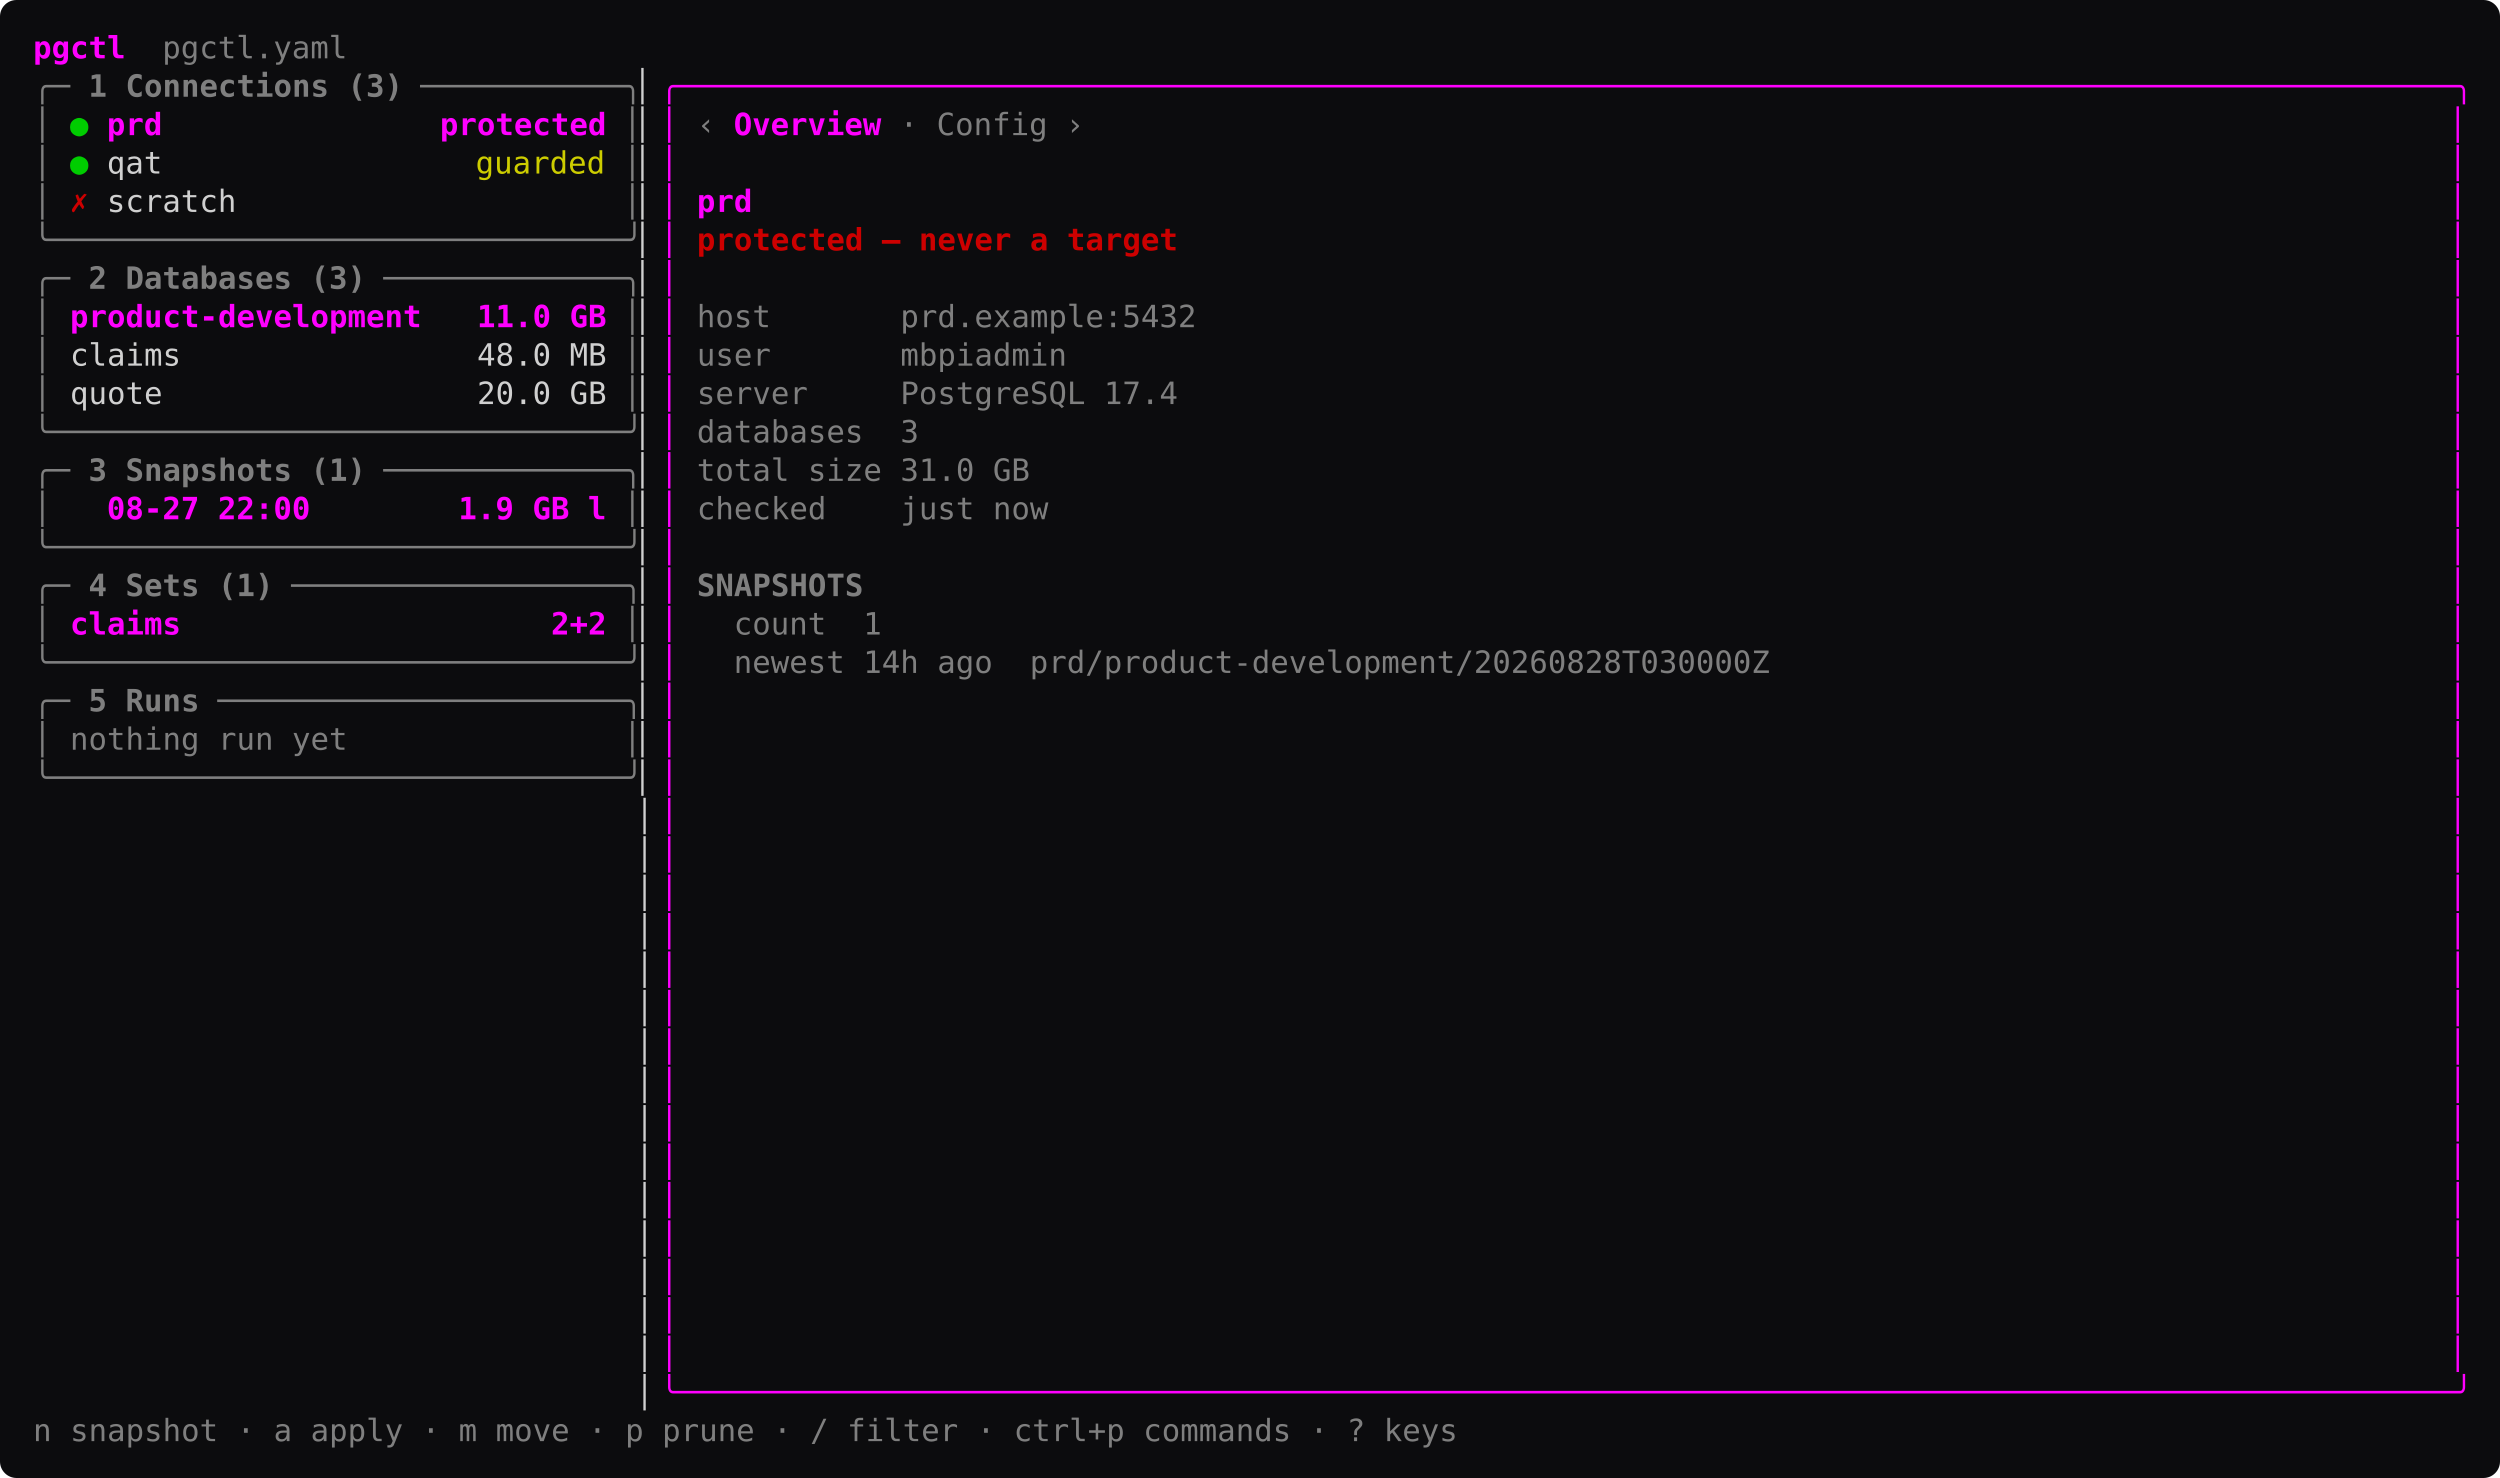
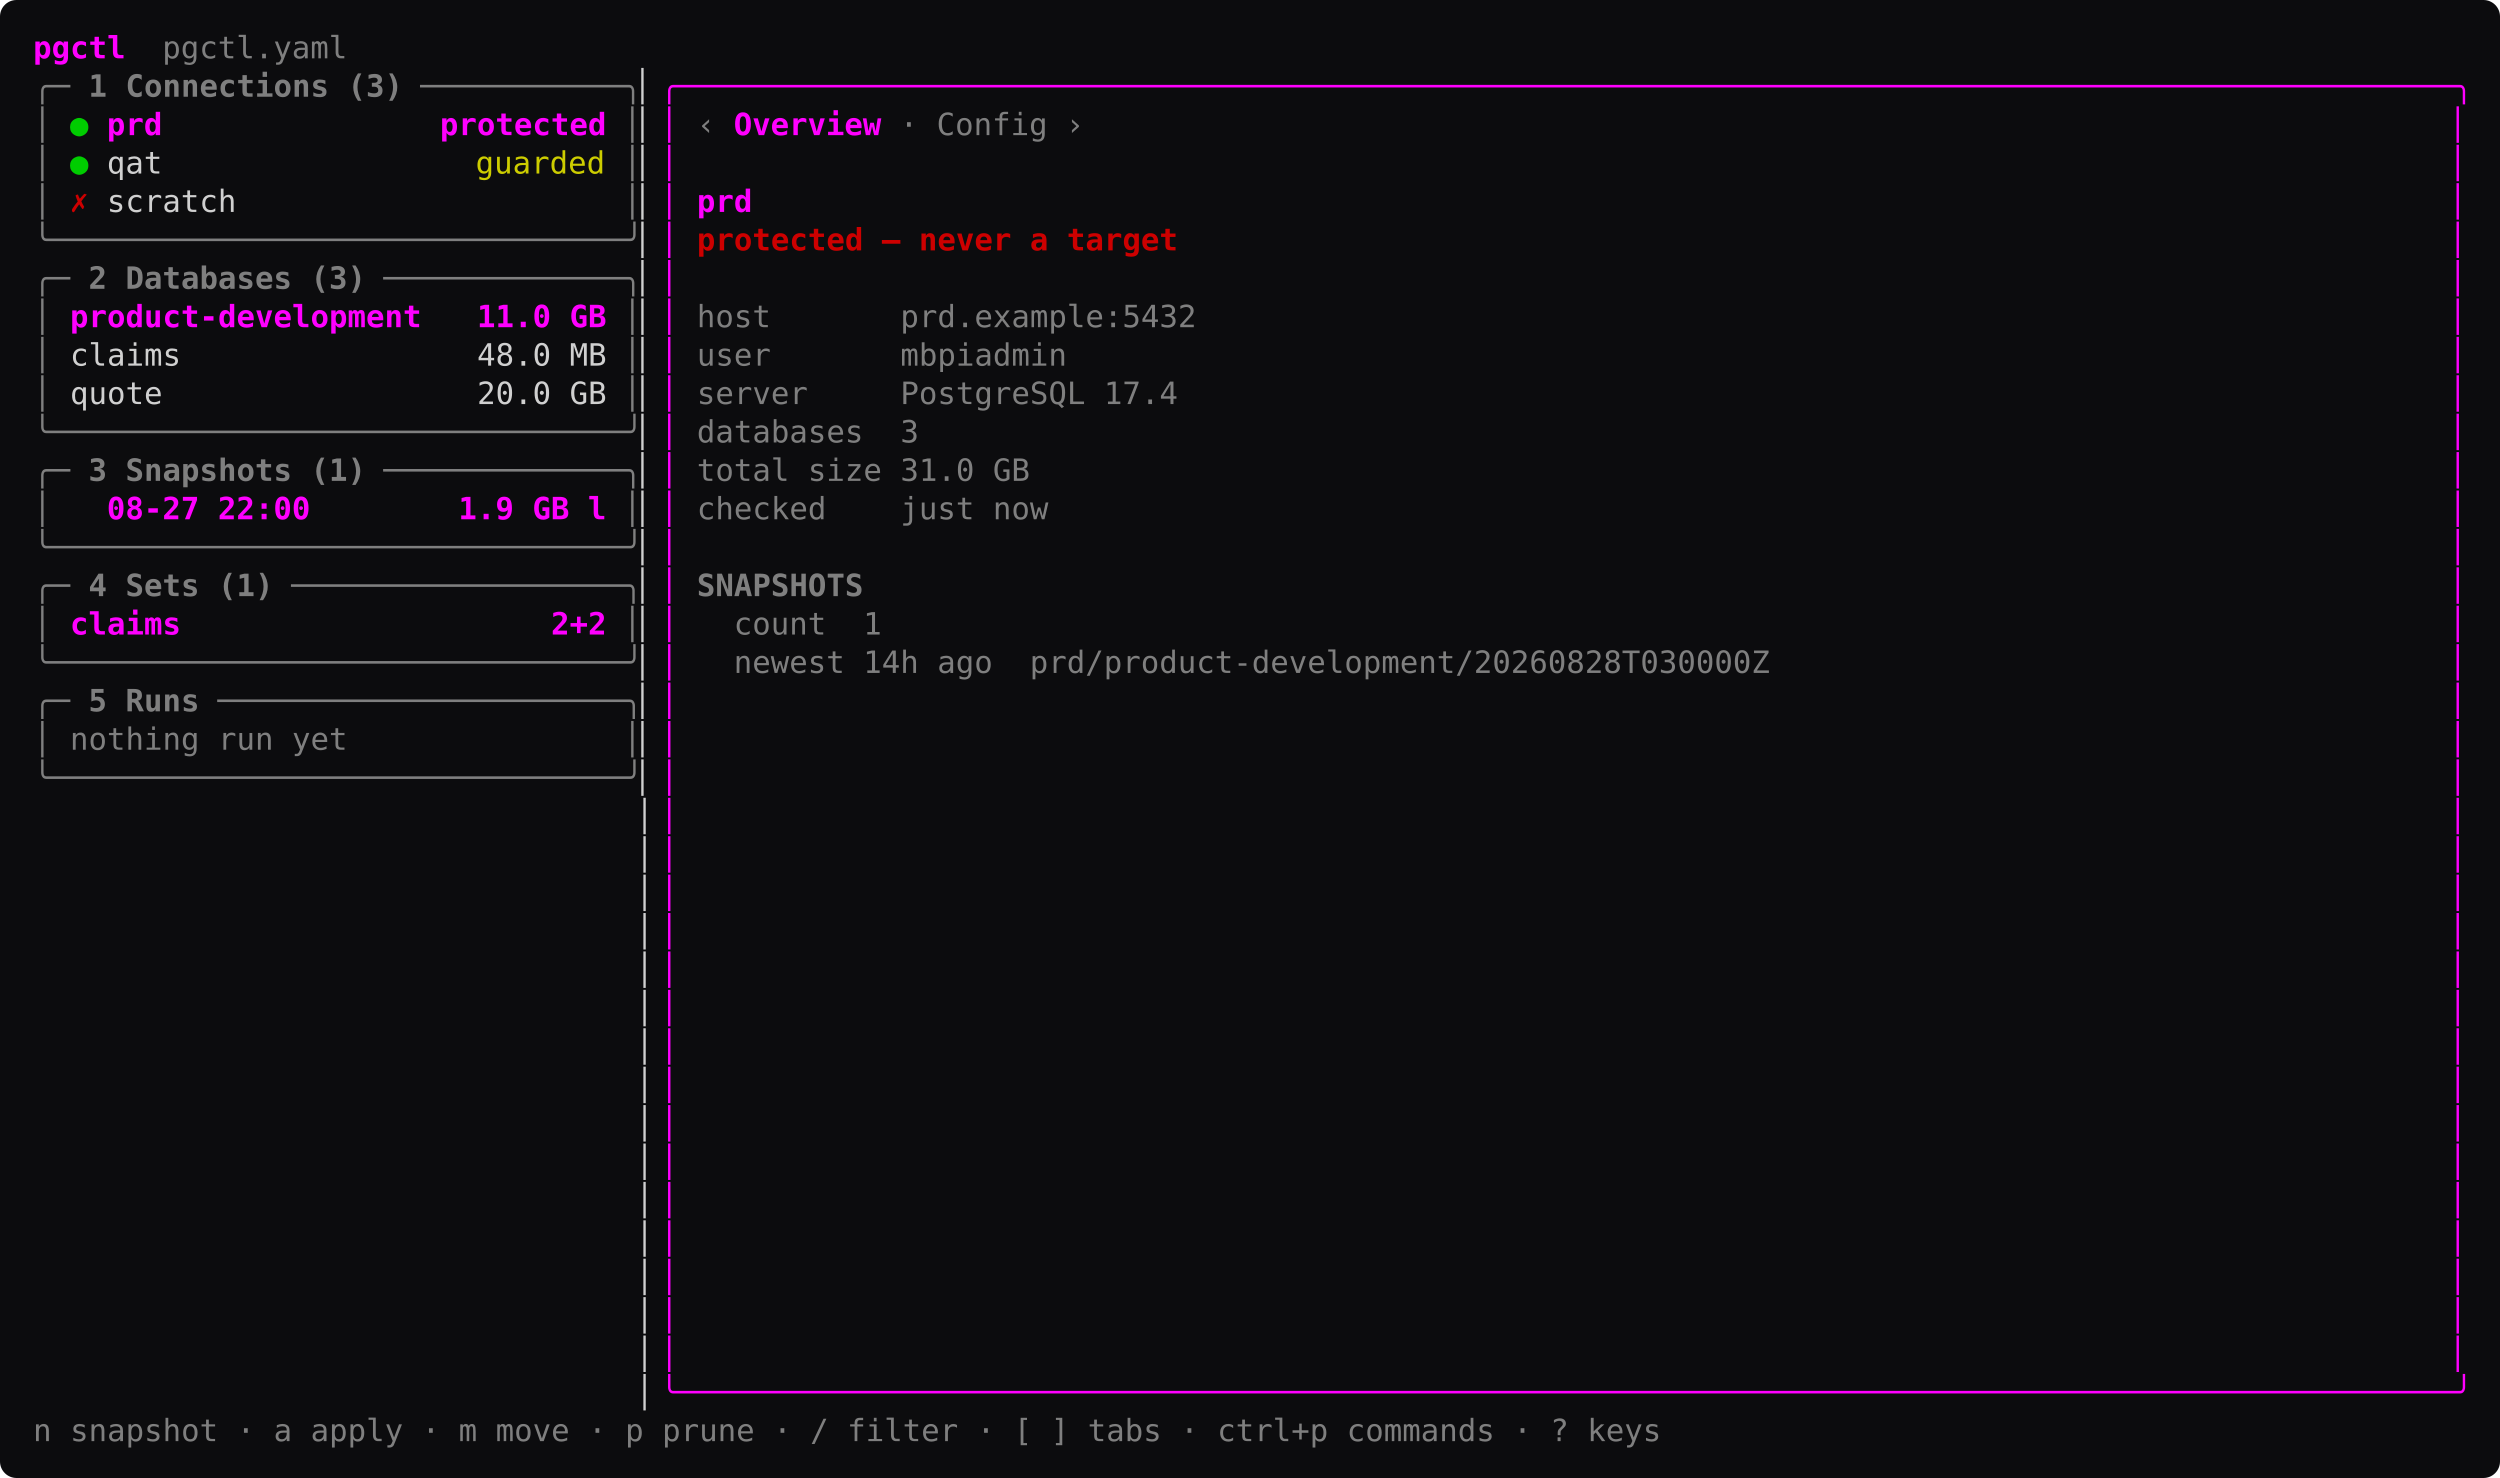
<svg xmlns="http://www.w3.org/2000/svg" width="1057.6" height="625.25" viewBox="0 0 1057.6 625.25" font-family="ui-monospace, 'SF Mono', SFMono-Regular, Menlo, Consolas, 'DejaVu Sans Mono', monospace" font-size="13" role="img">
  <rect width="1057.6" height="625.25" rx="7" fill="#0c0c0e" />
  <text x="14" y="24.68" textLength="39" lengthAdjust="spacing" fill="#ff00ff" font-weight="600" xml:space="preserve">pgctl</text>
  <text x="53" y="24.68" textLength="93.6" lengthAdjust="spacing" fill="#7f7f7f" xml:space="preserve">  pgctl.yaml</text>
  <text x="14" y="40.92" textLength="15.6" lengthAdjust="spacing" fill="#7f7f7f" xml:space="preserve">╭─</text>
  <text x="29.6" y="40.92" textLength="140.4" lengthAdjust="spacing" fill="#7f7f7f" font-weight="600" xml:space="preserve"> 1 Connections (3)</text>
  <text x="177.8" y="40.92" textLength="93.6" lengthAdjust="spacing" fill="#7f7f7f" xml:space="preserve">───────────╮</text>
  <text x="271.4" y="40.92" textLength="7.8" lengthAdjust="spacing" fill="#d0d0d0" xml:space="preserve">▏</text>
  <text x="279.2" y="40.92" textLength="764.4" lengthAdjust="spacing" fill="#ff00ff" xml:space="preserve">╭────────────────────────────────────────────────────────────────────────────────────────────────╮</text>
  <text x="14" y="57.17" textLength="7.8" lengthAdjust="spacing" fill="#7f7f7f" xml:space="preserve">│</text>
  <text x="29.6" y="57.17" textLength="7.8" lengthAdjust="spacing" fill="#00cd00" xml:space="preserve">●</text>
  <text x="45.2" y="57.17" textLength="210.6" lengthAdjust="spacing" fill="#ff00ff" font-weight="600" xml:space="preserve">prd               protected</text>
  <text x="263.6" y="57.17" textLength="7.8" lengthAdjust="spacing" fill="#7f7f7f" xml:space="preserve">│</text>
  <text x="271.4" y="57.17" textLength="7.8" lengthAdjust="spacing" fill="#d0d0d0" xml:space="preserve">▏</text>
  <text x="279.2" y="57.17" textLength="7.8" lengthAdjust="spacing" fill="#ff00ff" xml:space="preserve">│</text>
  <text x="294.8" y="57.17" textLength="7.8" lengthAdjust="spacing" fill="#7f7f7f" xml:space="preserve">‹</text>
  <text x="310.4" y="57.17" textLength="7.8" lengthAdjust="spacing" fill="#ff00ff" font-weight="600" xml:space="preserve">O</text>
  <text x="318.2" y="57.17" textLength="7.8" lengthAdjust="spacing" fill="#ff00ff" font-weight="600" xml:space="preserve">v</text>
  <text x="326" y="57.17" textLength="7.8" lengthAdjust="spacing" fill="#ff00ff" font-weight="600" xml:space="preserve">e</text>
  <text x="333.8" y="57.17" textLength="7.8" lengthAdjust="spacing" fill="#ff00ff" font-weight="600" xml:space="preserve">r</text>
  <text x="341.6" y="57.17" textLength="7.8" lengthAdjust="spacing" fill="#ff00ff" font-weight="600" xml:space="preserve">v</text>
  <text x="349.4" y="57.17" textLength="7.8" lengthAdjust="spacing" fill="#ff00ff" font-weight="600" xml:space="preserve">i</text>
  <text x="357.2" y="57.17" textLength="7.8" lengthAdjust="spacing" fill="#ff00ff" font-weight="600" xml:space="preserve">e</text>
  <text x="365" y="57.17" textLength="7.8" lengthAdjust="spacing" fill="#ff00ff" font-weight="600" xml:space="preserve">w</text>
  <text x="380.6" y="57.17" textLength="7.8" lengthAdjust="spacing" fill="#7f7f7f" xml:space="preserve">·</text>
  <text x="388.4" y="57.17" textLength="54.6" lengthAdjust="spacing" fill="#7f7f7f" xml:space="preserve"> Config</text>
  <text x="450.8" y="57.17" textLength="7.8" lengthAdjust="spacing" fill="#7f7f7f" xml:space="preserve">›</text>
  <text x="1035.8" y="57.17" textLength="7.8" lengthAdjust="spacing" fill="#ff00ff" xml:space="preserve">│</text>
  <text x="14" y="73.42" textLength="7.8" lengthAdjust="spacing" fill="#7f7f7f" xml:space="preserve">│</text>
  <text x="29.6" y="73.42" textLength="7.8" lengthAdjust="spacing" fill="#00cd00" xml:space="preserve">●</text>
  <text x="45.2" y="73.42" textLength="23.4" lengthAdjust="spacing" fill="#d0d0d0" xml:space="preserve">qat</text>
  <text x="201.2" y="73.42" textLength="54.6" lengthAdjust="spacing" fill="#cdcd00" xml:space="preserve">guarded</text>
  <text x="263.6" y="73.42" textLength="7.8" lengthAdjust="spacing" fill="#7f7f7f" xml:space="preserve">│</text>
  <text x="271.4" y="73.42" textLength="7.8" lengthAdjust="spacing" fill="#d0d0d0" xml:space="preserve">▏</text>
  <text x="279.2" y="73.42" textLength="7.8" lengthAdjust="spacing" fill="#ff00ff" xml:space="preserve">│</text>
  <text x="1035.8" y="73.42" textLength="7.8" lengthAdjust="spacing" fill="#ff00ff" xml:space="preserve">│</text>
  <text x="14" y="89.67" textLength="7.8" lengthAdjust="spacing" fill="#7f7f7f" xml:space="preserve">│</text>
  <text x="29.6" y="89.67" textLength="7.8" lengthAdjust="spacing" fill="#cd0000" font-weight="600" xml:space="preserve">✗</text>
  <text x="45.2" y="89.67" textLength="54.6" lengthAdjust="spacing" fill="#d0d0d0" xml:space="preserve">scratch</text>
  <text x="263.6" y="89.67" textLength="7.8" lengthAdjust="spacing" fill="#7f7f7f" xml:space="preserve">│</text>
  <text x="271.4" y="89.67" textLength="7.8" lengthAdjust="spacing" fill="#d0d0d0" xml:space="preserve">▏</text>
  <text x="279.2" y="89.67" textLength="7.8" lengthAdjust="spacing" fill="#ff00ff" xml:space="preserve">│</text>
  <text x="294.8" y="89.67" textLength="23.4" lengthAdjust="spacing" fill="#ff00ff" font-weight="600" xml:space="preserve">prd</text>
  <text x="1035.8" y="89.67" textLength="7.8" lengthAdjust="spacing" fill="#ff00ff" xml:space="preserve">│</text>
  <text x="14" y="105.92" textLength="257.4" lengthAdjust="spacing" fill="#7f7f7f" xml:space="preserve">╰───────────────────────────────╯</text>
  <text x="271.4" y="105.92" textLength="7.8" lengthAdjust="spacing" fill="#d0d0d0" xml:space="preserve">▏</text>
  <text x="279.2" y="105.92" textLength="7.8" lengthAdjust="spacing" fill="#ff00ff" xml:space="preserve">│</text>
  <text x="294.8" y="105.92" textLength="202.8" lengthAdjust="spacing" fill="#cd0000" font-weight="600" xml:space="preserve">protected — never a target</text>
  <text x="1035.8" y="105.92" textLength="7.8" lengthAdjust="spacing" fill="#ff00ff" xml:space="preserve">│</text>
  <text x="14" y="122.17" textLength="15.6" lengthAdjust="spacing" fill="#7f7f7f" xml:space="preserve">╭─</text>
  <text x="29.6" y="122.17" textLength="124.8" lengthAdjust="spacing" fill="#7f7f7f" font-weight="600" xml:space="preserve"> 2 Databases (3)</text>
  <text x="162.2" y="122.17" textLength="109.2" lengthAdjust="spacing" fill="#7f7f7f" xml:space="preserve">─────────────╮</text>
  <text x="271.4" y="122.17" textLength="7.8" lengthAdjust="spacing" fill="#d0d0d0" xml:space="preserve">▏</text>
  <text x="279.2" y="122.17" textLength="7.8" lengthAdjust="spacing" fill="#ff00ff" xml:space="preserve">│</text>
  <text x="1035.8" y="122.17" textLength="7.8" lengthAdjust="spacing" fill="#ff00ff" xml:space="preserve">│</text>
  <text x="14" y="138.43" textLength="7.8" lengthAdjust="spacing" fill="#7f7f7f" xml:space="preserve">│</text>
  <text x="29.6" y="138.43" textLength="226.2" lengthAdjust="spacing" fill="#ff00ff" font-weight="600" xml:space="preserve">product-development   11.0 GB</text>
  <text x="263.6" y="138.43" textLength="7.8" lengthAdjust="spacing" fill="#7f7f7f" xml:space="preserve">│</text>
  <text x="271.4" y="138.43" textLength="7.8" lengthAdjust="spacing" fill="#d0d0d0" xml:space="preserve">▏</text>
  <text x="279.2" y="138.43" textLength="7.8" lengthAdjust="spacing" fill="#ff00ff" xml:space="preserve">│</text>
  <text x="294.8" y="138.43" textLength="210.6" lengthAdjust="spacing" fill="#7f7f7f" xml:space="preserve">host       prd.example:5432</text>
  <text x="1035.8" y="138.43" textLength="7.8" lengthAdjust="spacing" fill="#ff00ff" xml:space="preserve">│</text>
  <text x="14" y="154.68" textLength="7.8" lengthAdjust="spacing" fill="#7f7f7f" xml:space="preserve">│</text>
  <text x="21.8" y="154.68" textLength="234" lengthAdjust="spacing" fill="#d0d0d0" xml:space="preserve"> claims                48.0 MB</text>
  <text x="263.6" y="154.68" textLength="7.8" lengthAdjust="spacing" fill="#7f7f7f" xml:space="preserve">│</text>
  <text x="271.4" y="154.68" textLength="7.8" lengthAdjust="spacing" fill="#d0d0d0" xml:space="preserve">▏</text>
  <text x="279.2" y="154.68" textLength="7.8" lengthAdjust="spacing" fill="#ff00ff" xml:space="preserve">│</text>
  <text x="294.8" y="154.68" textLength="156" lengthAdjust="spacing" fill="#7f7f7f" xml:space="preserve">user       mbpiadmin</text>
  <text x="1035.8" y="154.68" textLength="7.8" lengthAdjust="spacing" fill="#ff00ff" xml:space="preserve">│</text>
  <text x="14" y="170.93" textLength="7.8" lengthAdjust="spacing" fill="#7f7f7f" xml:space="preserve">│</text>
  <text x="21.8" y="170.93" textLength="234" lengthAdjust="spacing" fill="#d0d0d0" xml:space="preserve"> quote                 20.0 GB</text>
  <text x="263.6" y="170.93" textLength="7.8" lengthAdjust="spacing" fill="#7f7f7f" xml:space="preserve">│</text>
  <text x="271.4" y="170.93" textLength="7.8" lengthAdjust="spacing" fill="#d0d0d0" xml:space="preserve">▏</text>
  <text x="279.2" y="170.93" textLength="7.8" lengthAdjust="spacing" fill="#ff00ff" xml:space="preserve">│</text>
  <text x="294.8" y="170.93" textLength="202.8" lengthAdjust="spacing" fill="#7f7f7f" xml:space="preserve">server     PostgreSQL 17.4</text>
  <text x="1035.8" y="170.93" textLength="7.8" lengthAdjust="spacing" fill="#ff00ff" xml:space="preserve">│</text>
  <text x="14" y="187.18" textLength="257.4" lengthAdjust="spacing" fill="#7f7f7f" xml:space="preserve">╰───────────────────────────────╯</text>
  <text x="271.4" y="187.18" textLength="7.8" lengthAdjust="spacing" fill="#d0d0d0" xml:space="preserve">▏</text>
  <text x="279.2" y="187.18" textLength="7.8" lengthAdjust="spacing" fill="#ff00ff" xml:space="preserve">│</text>
  <text x="294.8" y="187.18" textLength="93.6" lengthAdjust="spacing" fill="#7f7f7f" xml:space="preserve">databases  3</text>
  <text x="1035.8" y="187.18" textLength="7.8" lengthAdjust="spacing" fill="#ff00ff" xml:space="preserve">│</text>
  <text x="14" y="203.43" textLength="15.6" lengthAdjust="spacing" fill="#7f7f7f" xml:space="preserve">╭─</text>
  <text x="29.6" y="203.43" textLength="124.8" lengthAdjust="spacing" fill="#7f7f7f" font-weight="600" xml:space="preserve"> 3 Snapshots (1)</text>
  <text x="162.2" y="203.43" textLength="109.2" lengthAdjust="spacing" fill="#7f7f7f" xml:space="preserve">─────────────╮</text>
  <text x="271.4" y="203.43" textLength="7.8" lengthAdjust="spacing" fill="#d0d0d0" xml:space="preserve">▏</text>
  <text x="279.2" y="203.43" textLength="7.8" lengthAdjust="spacing" fill="#ff00ff" xml:space="preserve">│</text>
  <text x="294.8" y="203.43" textLength="140.4" lengthAdjust="spacing" fill="#7f7f7f" xml:space="preserve">total size 31.0 GB</text>
  <text x="1035.8" y="203.43" textLength="7.8" lengthAdjust="spacing" fill="#ff00ff" xml:space="preserve">│</text>
  <text x="14" y="219.68" textLength="7.8" lengthAdjust="spacing" fill="#7f7f7f" xml:space="preserve">│</text>
  <text x="45.2" y="219.68" textLength="210.6" lengthAdjust="spacing" fill="#ff00ff" font-weight="600" xml:space="preserve">08-27 22:00        1.9 GB l</text>
  <text x="263.6" y="219.68" textLength="7.8" lengthAdjust="spacing" fill="#7f7f7f" xml:space="preserve">│</text>
  <text x="271.4" y="219.68" textLength="7.8" lengthAdjust="spacing" fill="#d0d0d0" xml:space="preserve">▏</text>
  <text x="279.2" y="219.68" textLength="7.8" lengthAdjust="spacing" fill="#ff00ff" xml:space="preserve">│</text>
  <text x="294.8" y="219.68" textLength="148.2" lengthAdjust="spacing" fill="#7f7f7f" xml:space="preserve">checked    just now</text>
  <text x="1035.8" y="219.68" textLength="7.8" lengthAdjust="spacing" fill="#ff00ff" xml:space="preserve">│</text>
  <text x="14" y="235.93" textLength="257.4" lengthAdjust="spacing" fill="#7f7f7f" xml:space="preserve">╰───────────────────────────────╯</text>
  <text x="271.4" y="235.93" textLength="7.8" lengthAdjust="spacing" fill="#d0d0d0" xml:space="preserve">▏</text>
  <text x="279.2" y="235.93" textLength="7.8" lengthAdjust="spacing" fill="#ff00ff" xml:space="preserve">│</text>
  <text x="1035.8" y="235.93" textLength="7.8" lengthAdjust="spacing" fill="#ff00ff" xml:space="preserve">│</text>
  <text x="14" y="252.18" textLength="15.6" lengthAdjust="spacing" fill="#7f7f7f" xml:space="preserve">╭─</text>
  <text x="29.6" y="252.18" textLength="85.8" lengthAdjust="spacing" fill="#7f7f7f" font-weight="600" xml:space="preserve"> 4 Sets (1)</text>
  <text x="123.2" y="252.18" textLength="148.2" lengthAdjust="spacing" fill="#7f7f7f" xml:space="preserve">──────────────────╮</text>
  <text x="271.4" y="252.18" textLength="7.8" lengthAdjust="spacing" fill="#d0d0d0" xml:space="preserve">▏</text>
  <text x="279.2" y="252.18" textLength="7.8" lengthAdjust="spacing" fill="#ff00ff" xml:space="preserve">│</text>
  <text x="294.8" y="252.18" textLength="70.2" lengthAdjust="spacing" fill="#7f7f7f" font-weight="600" xml:space="preserve">SNAPSHOTS</text>
  <text x="1035.8" y="252.18" textLength="7.8" lengthAdjust="spacing" fill="#ff00ff" xml:space="preserve">│</text>
  <text x="14" y="268.43" textLength="7.8" lengthAdjust="spacing" fill="#7f7f7f" xml:space="preserve">│</text>
  <text x="29.6" y="268.43" textLength="226.2" lengthAdjust="spacing" fill="#ff00ff" font-weight="600" xml:space="preserve">claims                    2+2</text>
  <text x="263.6" y="268.43" textLength="7.8" lengthAdjust="spacing" fill="#7f7f7f" xml:space="preserve">│</text>
  <text x="271.4" y="268.43" textLength="7.8" lengthAdjust="spacing" fill="#d0d0d0" xml:space="preserve">▏</text>
  <text x="279.2" y="268.43" textLength="7.8" lengthAdjust="spacing" fill="#ff00ff" xml:space="preserve">│</text>
  <text x="310.4" y="268.43" textLength="62.4" lengthAdjust="spacing" fill="#7f7f7f" xml:space="preserve">count  1</text>
  <text x="1035.8" y="268.43" textLength="7.8" lengthAdjust="spacing" fill="#ff00ff" xml:space="preserve">│</text>
  <text x="14" y="284.68" textLength="257.4" lengthAdjust="spacing" fill="#7f7f7f" xml:space="preserve">╰───────────────────────────────╯</text>
  <text x="271.4" y="284.68" textLength="7.8" lengthAdjust="spacing" fill="#d0d0d0" xml:space="preserve">▏</text>
  <text x="279.2" y="284.68" textLength="7.8" lengthAdjust="spacing" fill="#ff00ff" xml:space="preserve">│</text>
  <text x="310.4" y="284.68" textLength="436.8" lengthAdjust="spacing" fill="#7f7f7f" xml:space="preserve">newest 14h ago  prd/product-development/20260828T030000Z</text>
  <text x="1035.8" y="284.68" textLength="7.8" lengthAdjust="spacing" fill="#ff00ff" xml:space="preserve">│</text>
  <text x="14" y="300.93" textLength="15.6" lengthAdjust="spacing" fill="#7f7f7f" xml:space="preserve">╭─</text>
  <text x="29.6" y="300.93" textLength="54.6" lengthAdjust="spacing" fill="#7f7f7f" font-weight="600" xml:space="preserve"> 5 Runs</text>
  <text x="92" y="300.93" textLength="179.4" lengthAdjust="spacing" fill="#7f7f7f" xml:space="preserve">──────────────────────╮</text>
  <text x="271.4" y="300.93" textLength="7.8" lengthAdjust="spacing" fill="#d0d0d0" xml:space="preserve">▏</text>
  <text x="279.2" y="300.93" textLength="7.8" lengthAdjust="spacing" fill="#ff00ff" xml:space="preserve">│</text>
  <text x="1035.8" y="300.93" textLength="7.8" lengthAdjust="spacing" fill="#ff00ff" xml:space="preserve">│</text>
  <text x="14" y="317.18" textLength="7.8" lengthAdjust="spacing" fill="#7f7f7f" xml:space="preserve">│</text>
  <text x="29.6" y="317.18" textLength="117" lengthAdjust="spacing" fill="#7f7f7f" xml:space="preserve">nothing run yet</text>
  <text x="263.6" y="317.18" textLength="7.8" lengthAdjust="spacing" fill="#7f7f7f" xml:space="preserve">│</text>
  <text x="271.4" y="317.18" textLength="7.8" lengthAdjust="spacing" fill="#d0d0d0" xml:space="preserve">▏</text>
  <text x="279.2" y="317.18" textLength="7.8" lengthAdjust="spacing" fill="#ff00ff" xml:space="preserve">│</text>
  <text x="1035.8" y="317.18" textLength="7.8" lengthAdjust="spacing" fill="#ff00ff" xml:space="preserve">│</text>
  <text x="14" y="333.43" textLength="257.4" lengthAdjust="spacing" fill="#7f7f7f" xml:space="preserve">╰───────────────────────────────╯</text>
  <text x="271.4" y="333.43" textLength="7.8" lengthAdjust="spacing" fill="#d0d0d0" xml:space="preserve">▏</text>
  <text x="279.2" y="333.43" textLength="7.8" lengthAdjust="spacing" fill="#ff00ff" xml:space="preserve">│</text>
  <text x="1035.8" y="333.43" textLength="7.8" lengthAdjust="spacing" fill="#ff00ff" xml:space="preserve">│</text>
  <text x="14" y="349.68" textLength="265.2" lengthAdjust="spacing" fill="#d0d0d0" xml:space="preserve">                                 ▏</text>
  <text x="279.2" y="349.68" textLength="7.8" lengthAdjust="spacing" fill="#ff00ff" xml:space="preserve">│</text>
  <text x="1035.8" y="349.68" textLength="7.8" lengthAdjust="spacing" fill="#ff00ff" xml:space="preserve">│</text>
  <text x="14" y="365.93" textLength="265.2" lengthAdjust="spacing" fill="#d0d0d0" xml:space="preserve">                                 ▏</text>
  <text x="279.2" y="365.93" textLength="7.8" lengthAdjust="spacing" fill="#ff00ff" xml:space="preserve">│</text>
  <text x="1035.8" y="365.93" textLength="7.8" lengthAdjust="spacing" fill="#ff00ff" xml:space="preserve">│</text>
  <text x="14" y="382.18" textLength="265.2" lengthAdjust="spacing" fill="#d0d0d0" xml:space="preserve">                                 ▏</text>
  <text x="279.2" y="382.18" textLength="7.8" lengthAdjust="spacing" fill="#ff00ff" xml:space="preserve">│</text>
  <text x="1035.8" y="382.18" textLength="7.8" lengthAdjust="spacing" fill="#ff00ff" xml:space="preserve">│</text>
  <text x="14" y="398.43" textLength="265.2" lengthAdjust="spacing" fill="#d0d0d0" xml:space="preserve">                                 ▏</text>
  <text x="279.2" y="398.43" textLength="7.8" lengthAdjust="spacing" fill="#ff00ff" xml:space="preserve">│</text>
  <text x="1035.8" y="398.43" textLength="7.8" lengthAdjust="spacing" fill="#ff00ff" xml:space="preserve">│</text>
  <text x="14" y="414.68" textLength="265.2" lengthAdjust="spacing" fill="#d0d0d0" xml:space="preserve">                                 ▏</text>
  <text x="279.2" y="414.68" textLength="7.8" lengthAdjust="spacing" fill="#ff00ff" xml:space="preserve">│</text>
  <text x="1035.8" y="414.68" textLength="7.8" lengthAdjust="spacing" fill="#ff00ff" xml:space="preserve">│</text>
  <text x="14" y="430.93" textLength="265.2" lengthAdjust="spacing" fill="#d0d0d0" xml:space="preserve">                                 ▏</text>
  <text x="279.2" y="430.93" textLength="7.8" lengthAdjust="spacing" fill="#ff00ff" xml:space="preserve">│</text>
  <text x="1035.8" y="430.93" textLength="7.8" lengthAdjust="spacing" fill="#ff00ff" xml:space="preserve">│</text>
  <text x="14" y="447.18" textLength="265.2" lengthAdjust="spacing" fill="#d0d0d0" xml:space="preserve">                                 ▏</text>
  <text x="279.2" y="447.18" textLength="7.8" lengthAdjust="spacing" fill="#ff00ff" xml:space="preserve">│</text>
  <text x="1035.8" y="447.18" textLength="7.8" lengthAdjust="spacing" fill="#ff00ff" xml:space="preserve">│</text>
  <text x="14" y="463.43" textLength="265.2" lengthAdjust="spacing" fill="#d0d0d0" xml:space="preserve">                                 ▏</text>
  <text x="279.2" y="463.43" textLength="7.8" lengthAdjust="spacing" fill="#ff00ff" xml:space="preserve">│</text>
  <text x="1035.8" y="463.43" textLength="7.8" lengthAdjust="spacing" fill="#ff00ff" xml:space="preserve">│</text>
  <text x="14" y="479.68" textLength="265.2" lengthAdjust="spacing" fill="#d0d0d0" xml:space="preserve">                                 ▏</text>
  <text x="279.2" y="479.68" textLength="7.8" lengthAdjust="spacing" fill="#ff00ff" xml:space="preserve">│</text>
  <text x="1035.8" y="479.68" textLength="7.8" lengthAdjust="spacing" fill="#ff00ff" xml:space="preserve">│</text>
  <text x="14" y="495.93" textLength="265.2" lengthAdjust="spacing" fill="#d0d0d0" xml:space="preserve">                                 ▏</text>
  <text x="279.2" y="495.93" textLength="7.8" lengthAdjust="spacing" fill="#ff00ff" xml:space="preserve">│</text>
  <text x="1035.8" y="495.93" textLength="7.8" lengthAdjust="spacing" fill="#ff00ff" xml:space="preserve">│</text>
  <text x="14" y="512.17" textLength="265.2" lengthAdjust="spacing" fill="#d0d0d0" xml:space="preserve">                                 ▏</text>
  <text x="279.2" y="512.17" textLength="7.8" lengthAdjust="spacing" fill="#ff00ff" xml:space="preserve">│</text>
  <text x="1035.8" y="512.17" textLength="7.8" lengthAdjust="spacing" fill="#ff00ff" xml:space="preserve">│</text>
  <text x="14" y="528.42" textLength="265.2" lengthAdjust="spacing" fill="#d0d0d0" xml:space="preserve">                                 ▏</text>
  <text x="279.2" y="528.42" textLength="7.8" lengthAdjust="spacing" fill="#ff00ff" xml:space="preserve">│</text>
  <text x="1035.8" y="528.42" textLength="7.8" lengthAdjust="spacing" fill="#ff00ff" xml:space="preserve">│</text>
  <text x="14" y="544.67" textLength="265.2" lengthAdjust="spacing" fill="#d0d0d0" xml:space="preserve">                                 ▏</text>
  <text x="279.2" y="544.67" textLength="7.8" lengthAdjust="spacing" fill="#ff00ff" xml:space="preserve">│</text>
  <text x="1035.8" y="544.67" textLength="7.8" lengthAdjust="spacing" fill="#ff00ff" xml:space="preserve">│</text>
  <text x="14" y="560.92" textLength="265.2" lengthAdjust="spacing" fill="#d0d0d0" xml:space="preserve">                                 ▏</text>
  <text x="279.2" y="560.92" textLength="7.8" lengthAdjust="spacing" fill="#ff00ff" xml:space="preserve">│</text>
  <text x="1035.8" y="560.92" textLength="7.8" lengthAdjust="spacing" fill="#ff00ff" xml:space="preserve">│</text>
  <text x="14" y="577.17" textLength="265.2" lengthAdjust="spacing" fill="#d0d0d0" xml:space="preserve">                                 ▏</text>
  <text x="279.2" y="577.17" textLength="7.8" lengthAdjust="spacing" fill="#ff00ff" xml:space="preserve">│</text>
  <text x="1035.8" y="577.17" textLength="7.8" lengthAdjust="spacing" fill="#ff00ff" xml:space="preserve">│</text>
  <text x="14" y="593.42" textLength="265.2" lengthAdjust="spacing" fill="#d0d0d0" xml:space="preserve">                                 ▏</text>
  <text x="279.2" y="593.42" textLength="764.4" lengthAdjust="spacing" fill="#ff00ff" xml:space="preserve">╰────────────────────────────────────────────────────────────────────────────────────────────────╯</text>
-   <text x="14" y="609.67" textLength="600.6" lengthAdjust="spacing" fill="#7f7f7f" xml:space="preserve">n snapshot · a apply · m move · p prune · / filter · ctrl+p commands · ? keys</text>
+   <text x="14" y="609.67" textLength="686.4" lengthAdjust="spacing" fill="#7f7f7f" xml:space="preserve">n snapshot · a apply · m move · p prune · / filter · [ ] tabs · ctrl+p commands · ? keys</text>
</svg>
